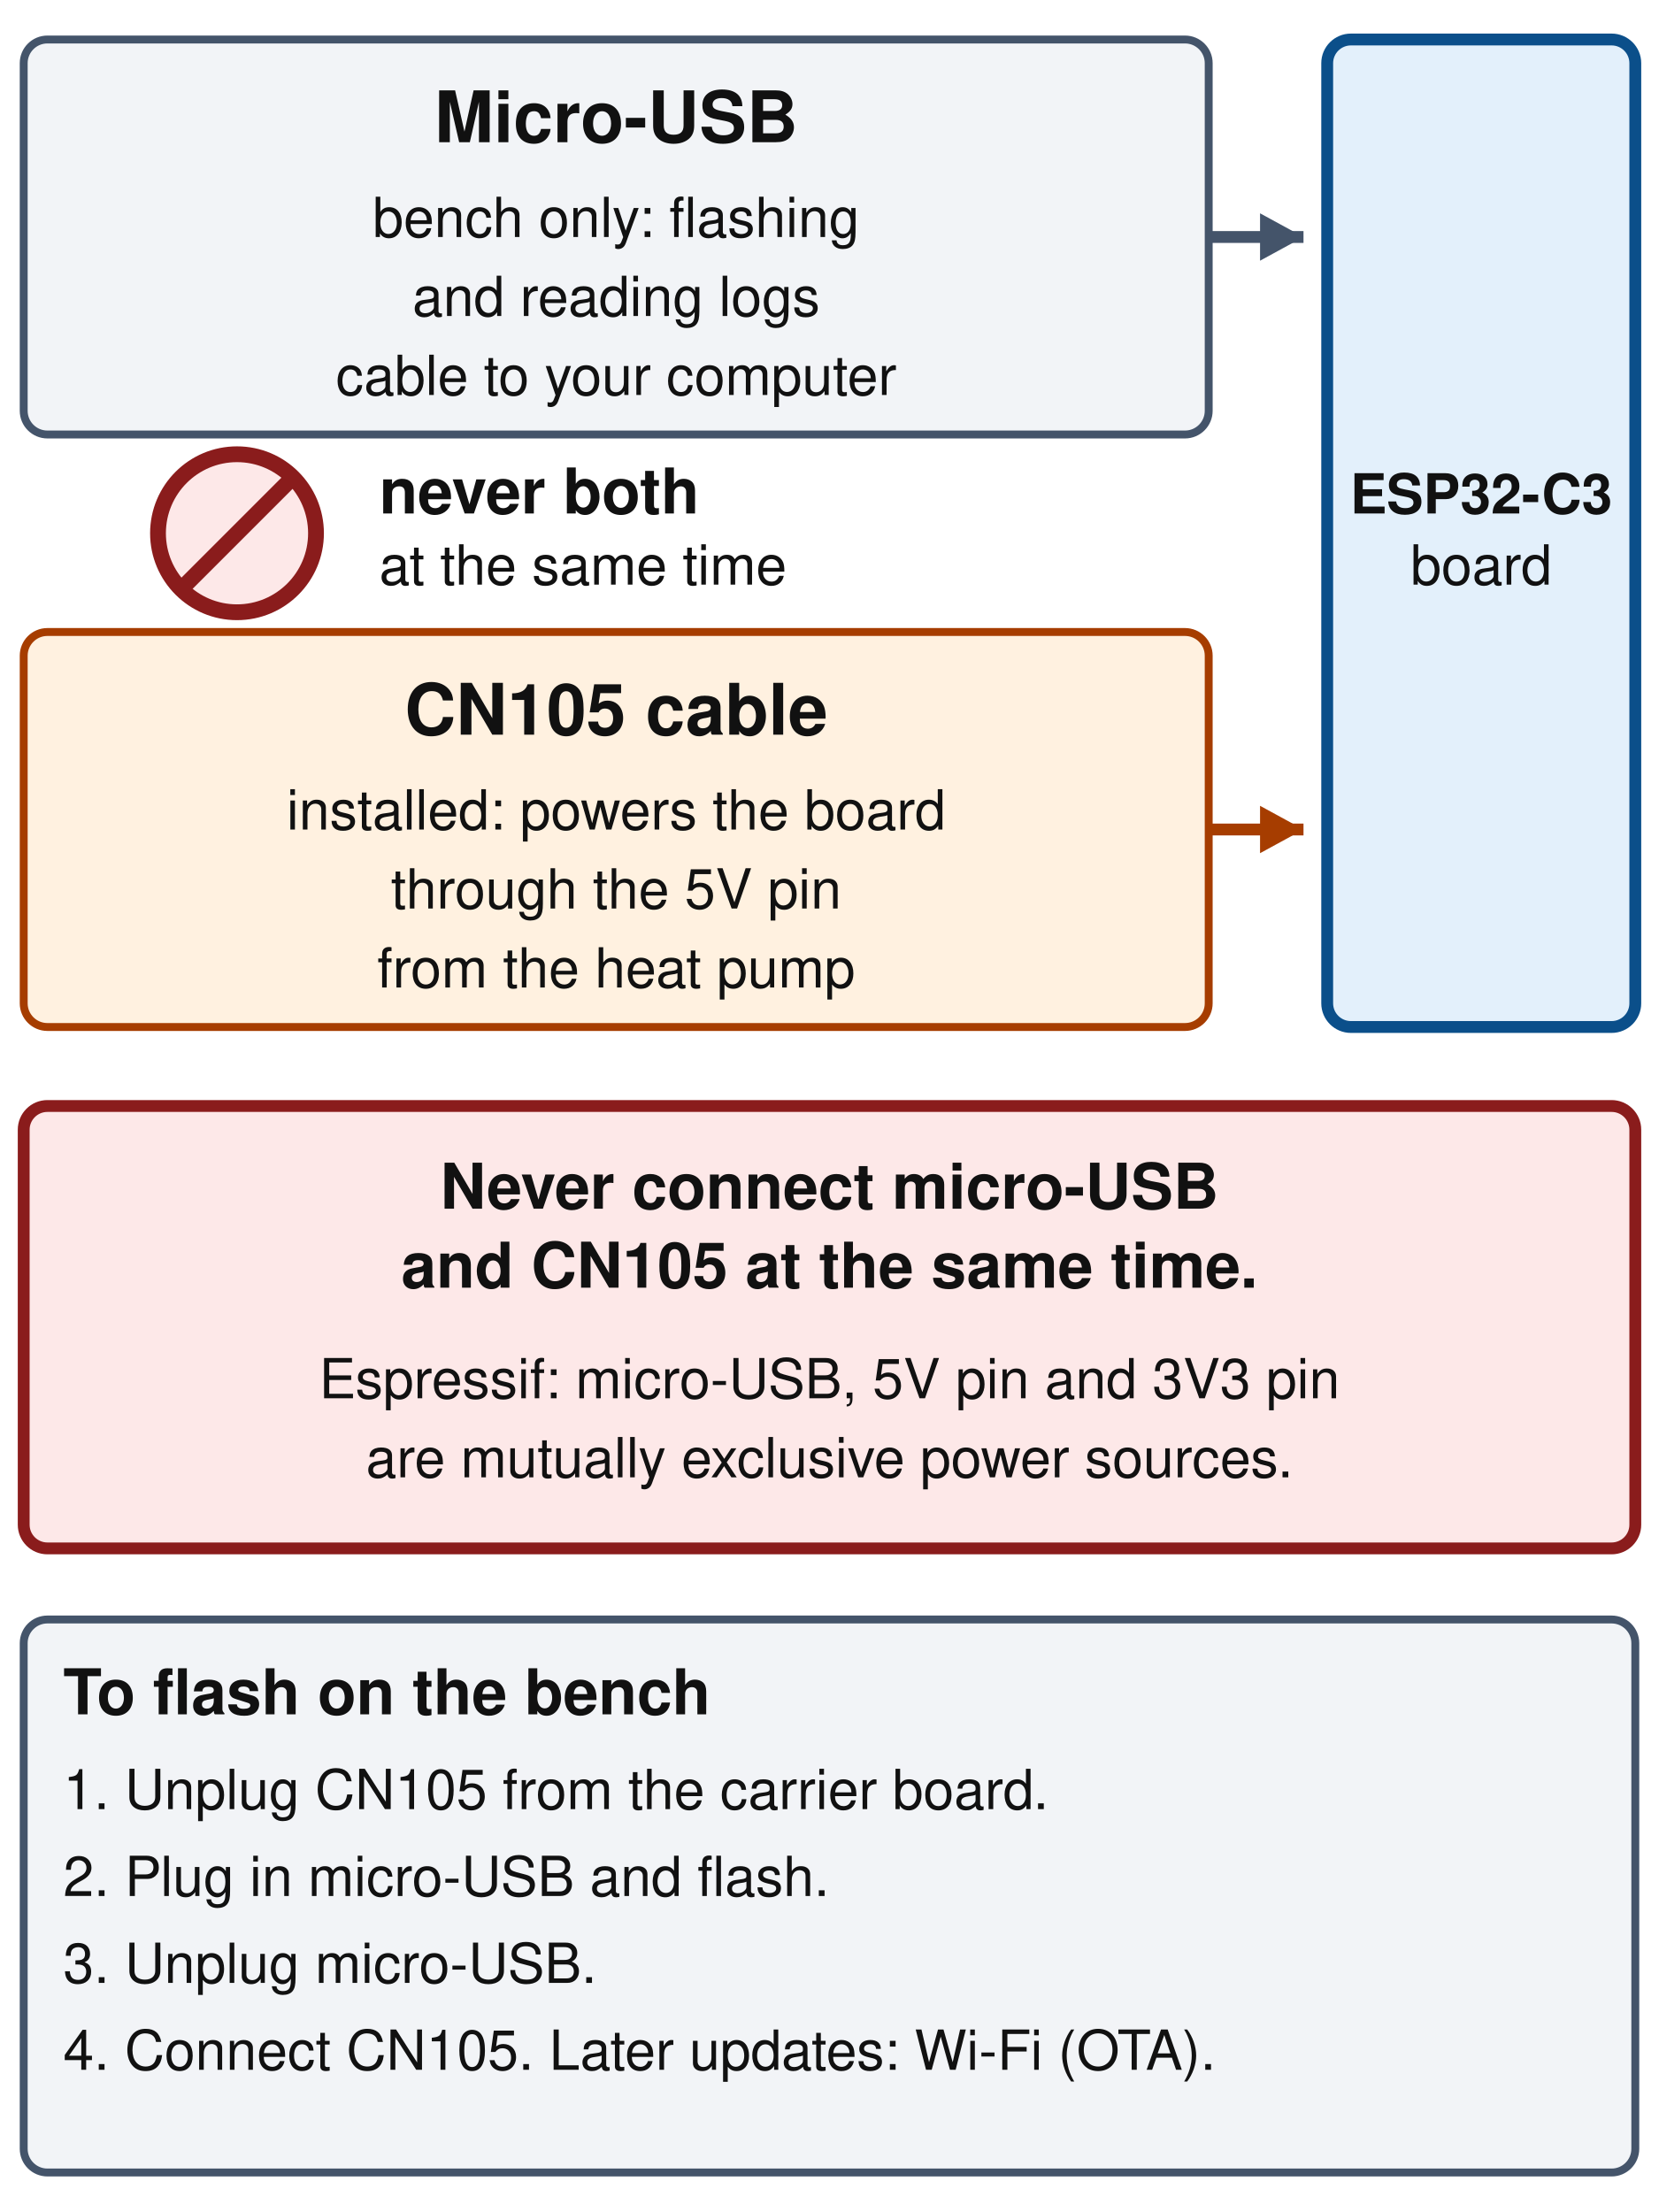
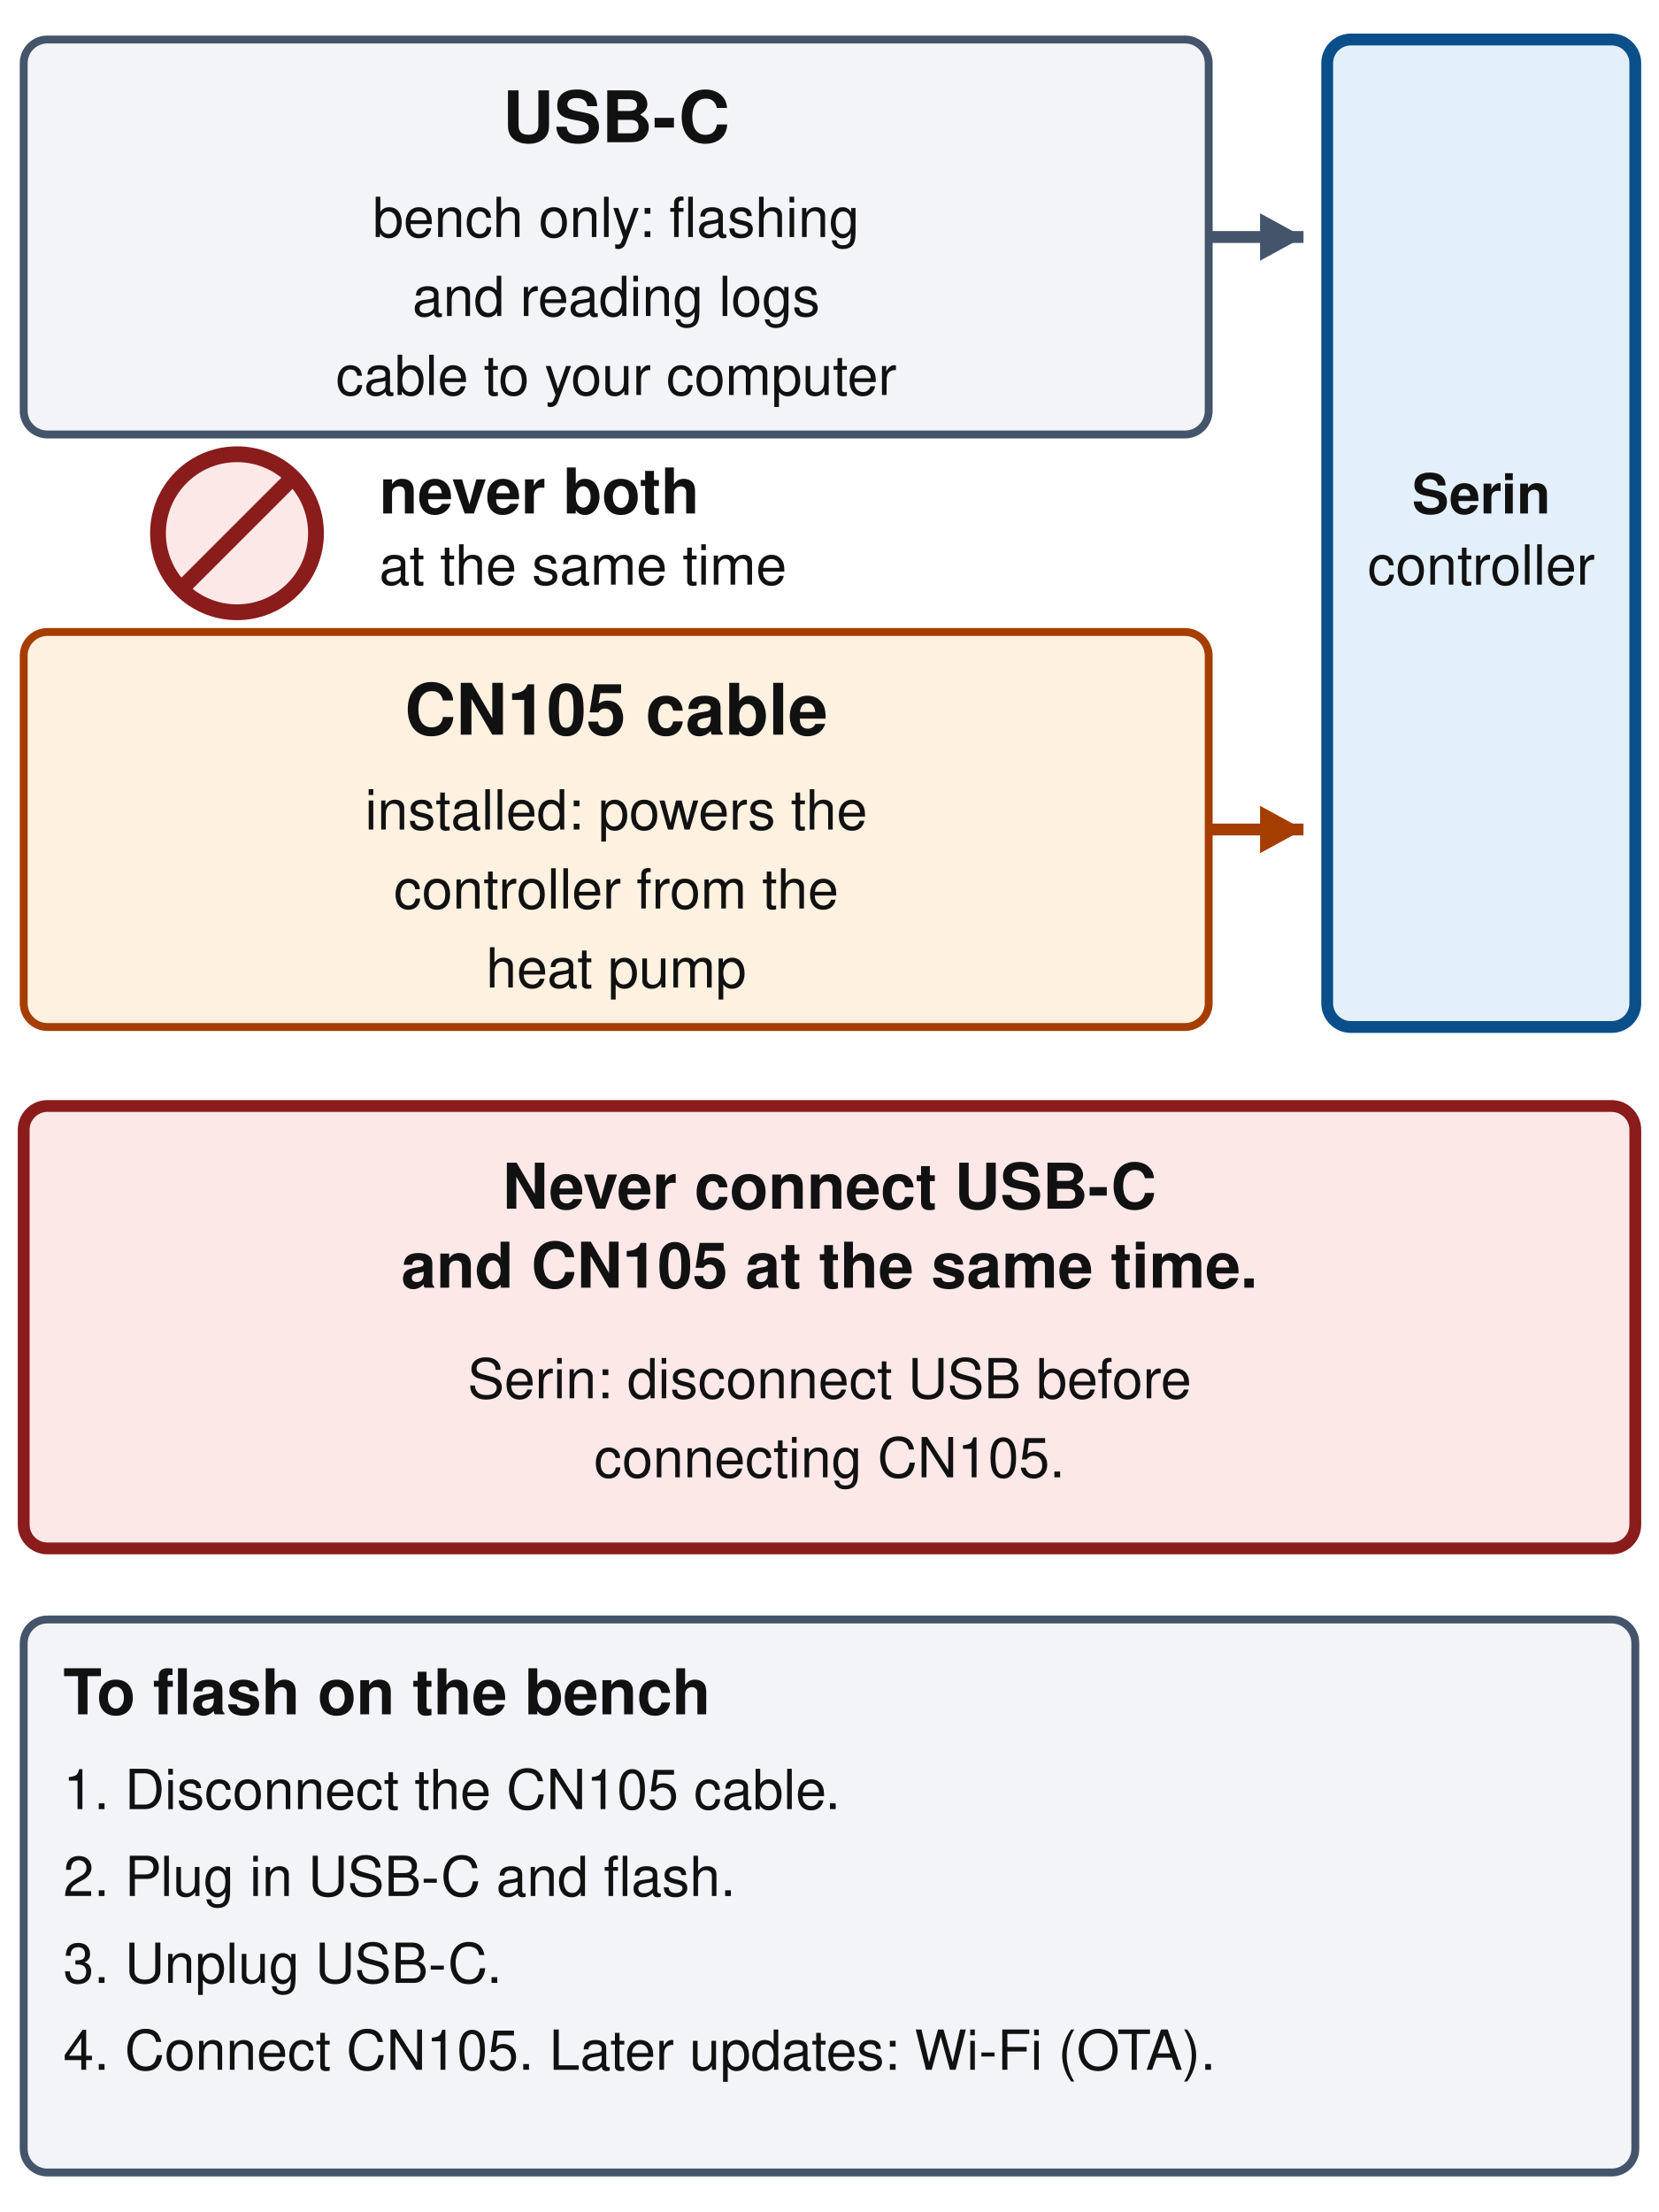
<svg xmlns="http://www.w3.org/2000/svg" viewBox="0 0 420 560" width="100%" role="img" aria-labelledby="t d" font-family="Helvetica, Arial, sans-serif">
  <rect x="0" y="0" width="420" height="560" fill="#ffffff" />
  <rect x="6" y="10" width="300" height="100" rx="6" fill="#f2f4f7" stroke="#44546a" stroke-width="2" />
-   <text x="156" y="36" font-size="18" text-anchor="middle" font-weight="bold" fill="#111111">Micro-USB</text>
+   <text x="156" y="36" font-size="18" text-anchor="middle" font-weight="bold" fill="#111111">USB-C</text>
  <text x="156" y="60" font-size="14" text-anchor="middle" font-weight="normal" fill="#111111">bench only: flashing</text>
  <text x="156" y="80" font-size="14" text-anchor="middle" font-weight="normal" fill="#111111">and reading logs</text>
  <text x="156" y="100" font-size="14" text-anchor="middle" font-weight="normal" fill="#111111">cable to your computer</text>
  <rect x="6" y="160" width="300" height="100" rx="6" fill="#fff1e0" stroke="#a63d00" stroke-width="2" />
  <text x="156" y="186" font-size="18" text-anchor="middle" font-weight="bold" fill="#111111">CN105 cable</text>
-   <text x="156" y="210" font-size="14" text-anchor="middle" font-weight="normal" fill="#111111">installed: powers the board</text>
-   <text x="156" y="230" font-size="14" text-anchor="middle" font-weight="normal" fill="#111111">through the 5V pin</text>
-   <text x="156" y="250" font-size="14" text-anchor="middle" font-weight="normal" fill="#111111">from the heat pump</text>
+   <text x="156" y="210" font-size="14" text-anchor="middle" font-weight="normal" fill="#111111">installed: powers the</text>
+   <text x="156" y="230" font-size="14" text-anchor="middle" font-weight="normal" fill="#111111">controller from the</text>
+   <text x="156" y="250" font-size="14" text-anchor="middle" font-weight="normal" fill="#111111">heat pump</text>
  <circle cx="60" cy="135" r="20" fill="#fde8e8" stroke="#8a1c1c" stroke-width="4" />
  <path d="M46 149 L74 121" fill="none" stroke="#8a1c1c" stroke-width="4" />
  <text x="96" y="130" font-size="16" text-anchor="start" font-weight="bold" fill="#111111">never both</text>
  <text x="96" y="148" font-size="14" text-anchor="start" font-weight="normal" fill="#111111">at the same time</text>
  <rect x="336" y="10" width="78" height="250" rx="6" fill="#e3f0fb" stroke="#0b4f8a" stroke-width="3" />
-   <text x="375" y="130" font-size="14" text-anchor="middle" font-weight="bold" fill="#111111">ESP32-C3</text>
-   <text x="375" y="148" font-size="14" text-anchor="middle" font-weight="normal" fill="#111111">board</text>
+   <text x="375" y="130" font-size="14" text-anchor="middle" font-weight="bold" fill="#111111">Serin</text>
+   <text x="375" y="148" font-size="14" text-anchor="middle" font-weight="normal" fill="#111111">controller</text>
  <path d="M306 60 L330 60" fill="none" stroke="#44546a" stroke-width="3" />
  <polygon points="330,60 319.0,66.0 319.0,54.0" fill="#44546a" />
  <path d="M306 210 L330 210" fill="none" stroke="#a63d00" stroke-width="3" />
  <polygon points="330,210 319.0,216.0 319.0,204.0" fill="#a63d00" />
  <rect x="6" y="280" width="408" height="112" rx="6" fill="#fde8e8" stroke="#8a1c1c" stroke-width="3" />
-   <text x="210" y="306" font-size="16" text-anchor="middle" font-weight="bold" fill="#111111">Never connect micro-USB</text>
+   <text x="210" y="306" font-size="16" text-anchor="middle" font-weight="bold" fill="#111111">Never connect USB-C</text>
  <text x="210" y="326" font-size="16" text-anchor="middle" font-weight="bold" fill="#111111">and CN105 at the same time.</text>
-   <text x="210" y="354" font-size="14" text-anchor="middle" font-weight="normal" fill="#111111">Espressif: micro-USB, 5V pin and 3V3 pin</text>
-   <text x="210" y="374" font-size="14" text-anchor="middle" font-weight="normal" fill="#111111">are mutually exclusive power sources.</text>
+   <text x="210" y="354" font-size="14" text-anchor="middle" font-weight="normal" fill="#111111">Serin: disconnect USB before</text>
+   <text x="210" y="374" font-size="14" text-anchor="middle" font-weight="normal" fill="#111111">connecting CN105.</text>
  <rect x="6" y="410" width="408" height="140" rx="6" fill="#f2f4f7" stroke="#44546a" stroke-width="2" />
  <text x="16" y="434" font-size="16" text-anchor="start" font-weight="bold" fill="#111111">To flash on the bench</text>
-   <text x="16" y="458" font-size="14" text-anchor="start" font-weight="normal" fill="#111111">1. Unplug CN105 from the carrier board.</text>
-   <text x="16" y="480" font-size="14" text-anchor="start" font-weight="normal" fill="#111111">2. Plug in micro-USB and flash.</text>
-   <text x="16" y="502" font-size="14" text-anchor="start" font-weight="normal" fill="#111111">3. Unplug micro-USB.</text>
+   <text x="16" y="458" font-size="14" text-anchor="start" font-weight="normal" fill="#111111">1. Disconnect the CN105 cable.</text>
+   <text x="16" y="480" font-size="14" text-anchor="start" font-weight="normal" fill="#111111">2. Plug in USB-C and flash.</text>
+   <text x="16" y="502" font-size="14" text-anchor="start" font-weight="normal" fill="#111111">3. Unplug USB-C.</text>
  <text x="16" y="524" font-size="14" text-anchor="start" font-weight="normal" fill="#111111">4. Connect CN105. Later updates: Wi-Fi (OTA).</text>
</svg>
